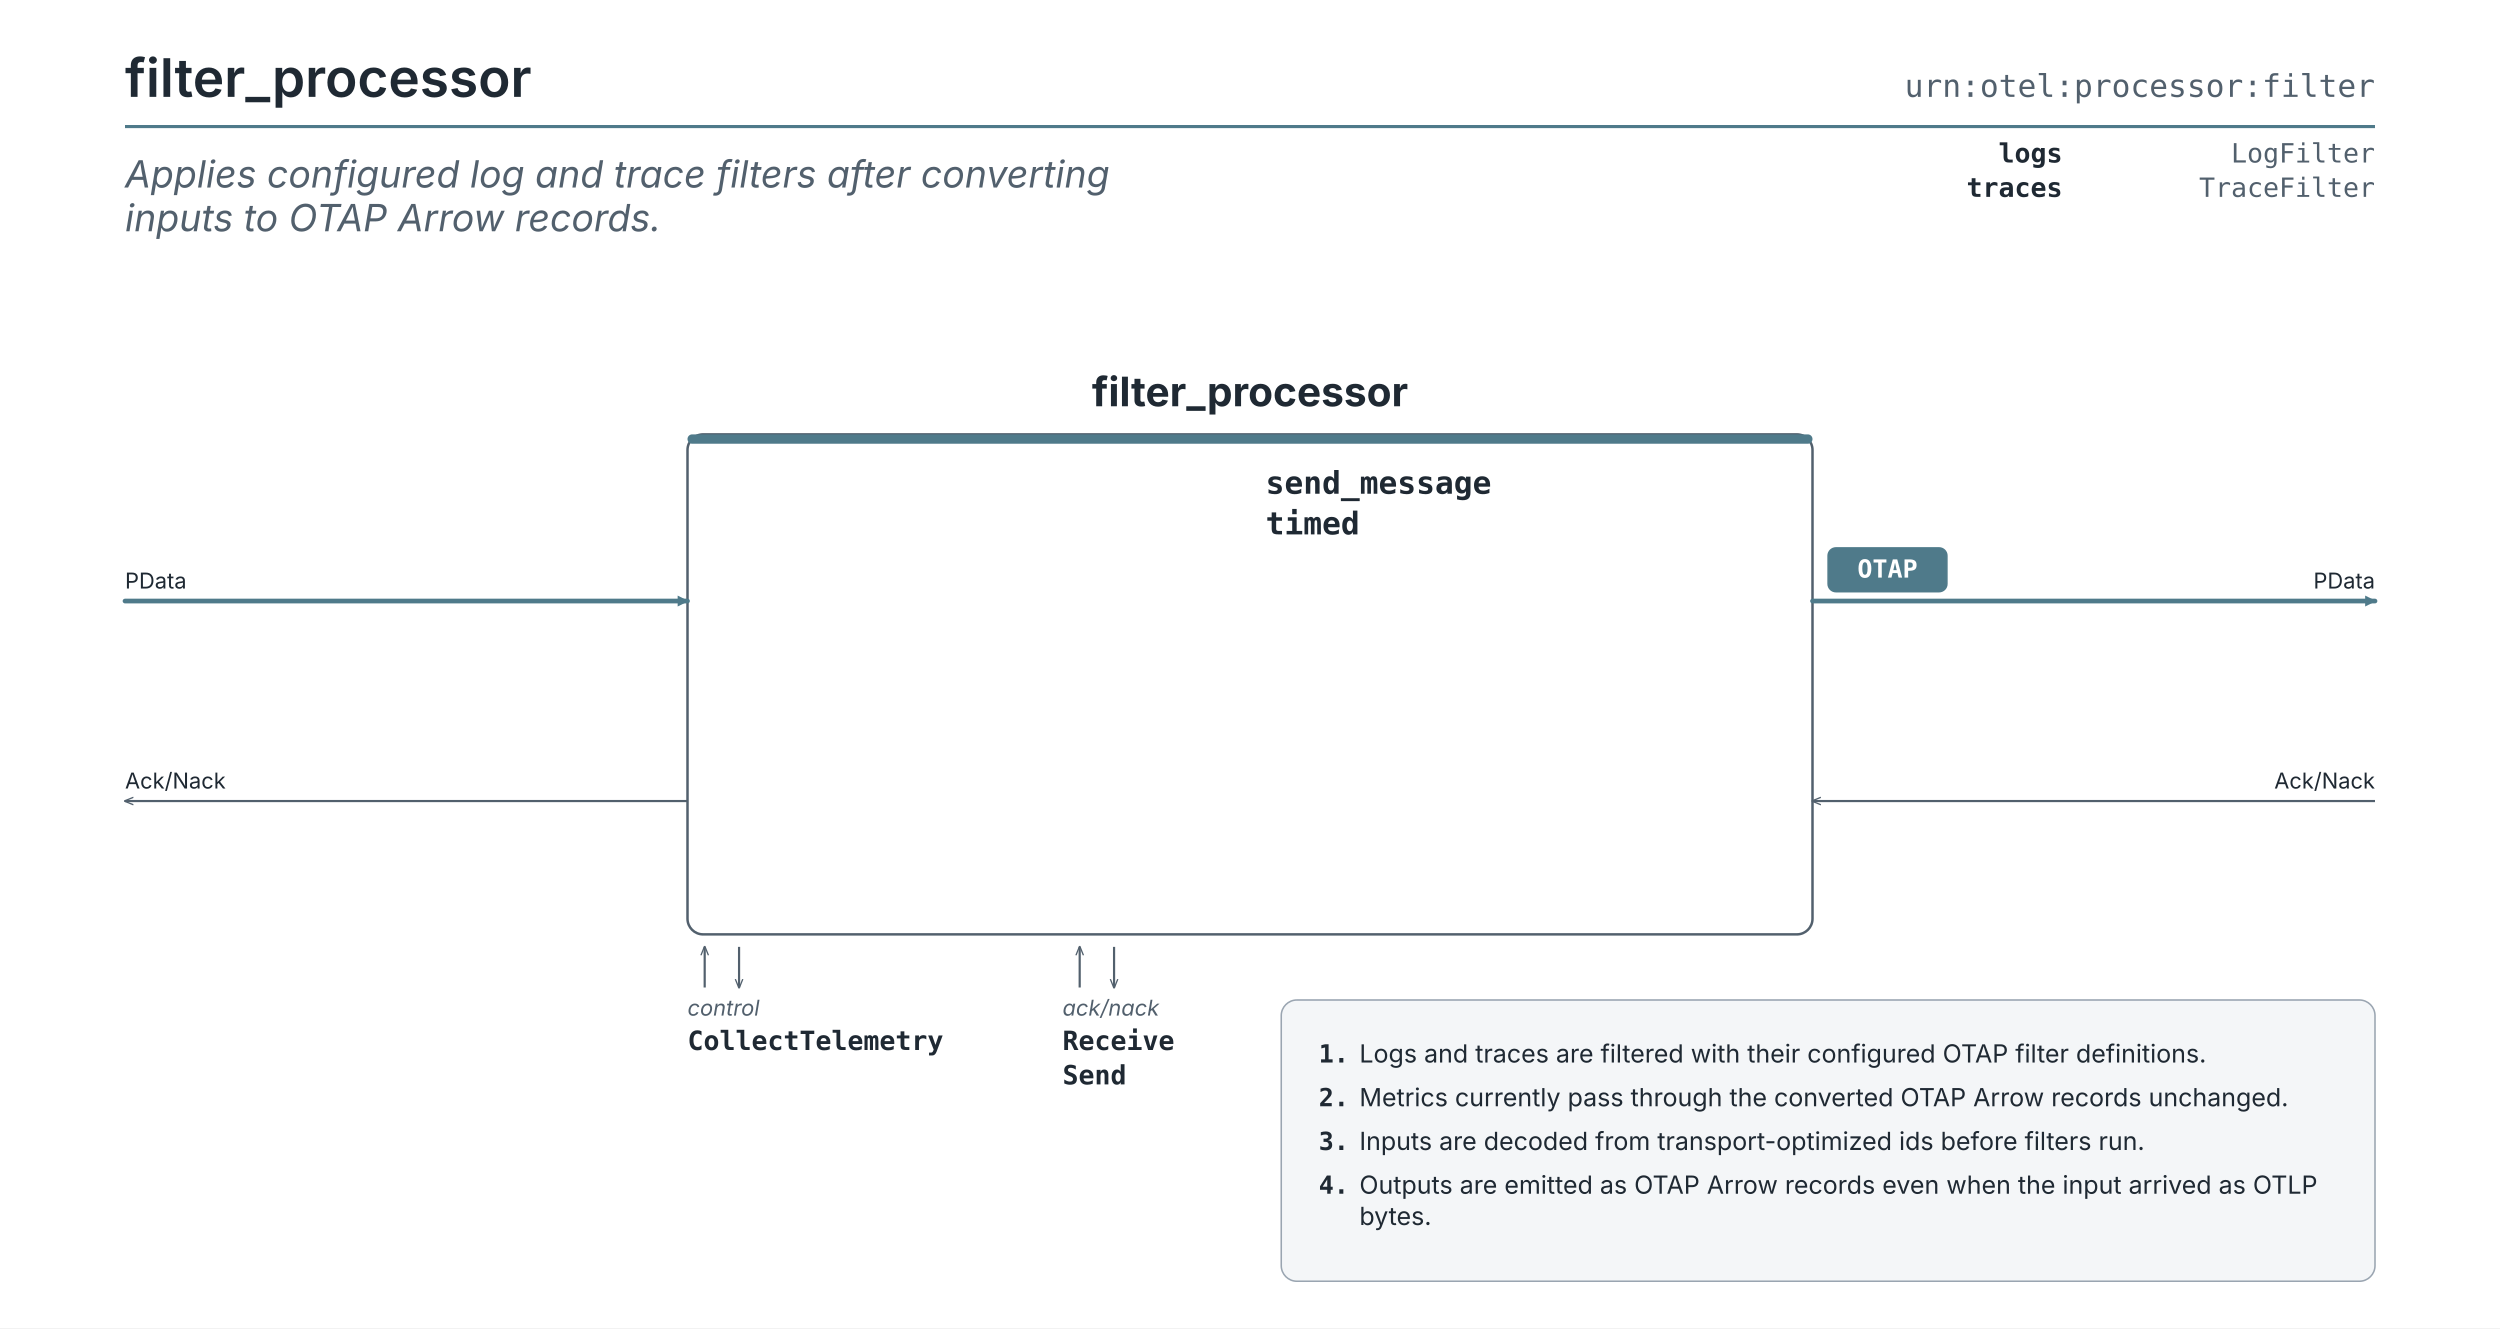
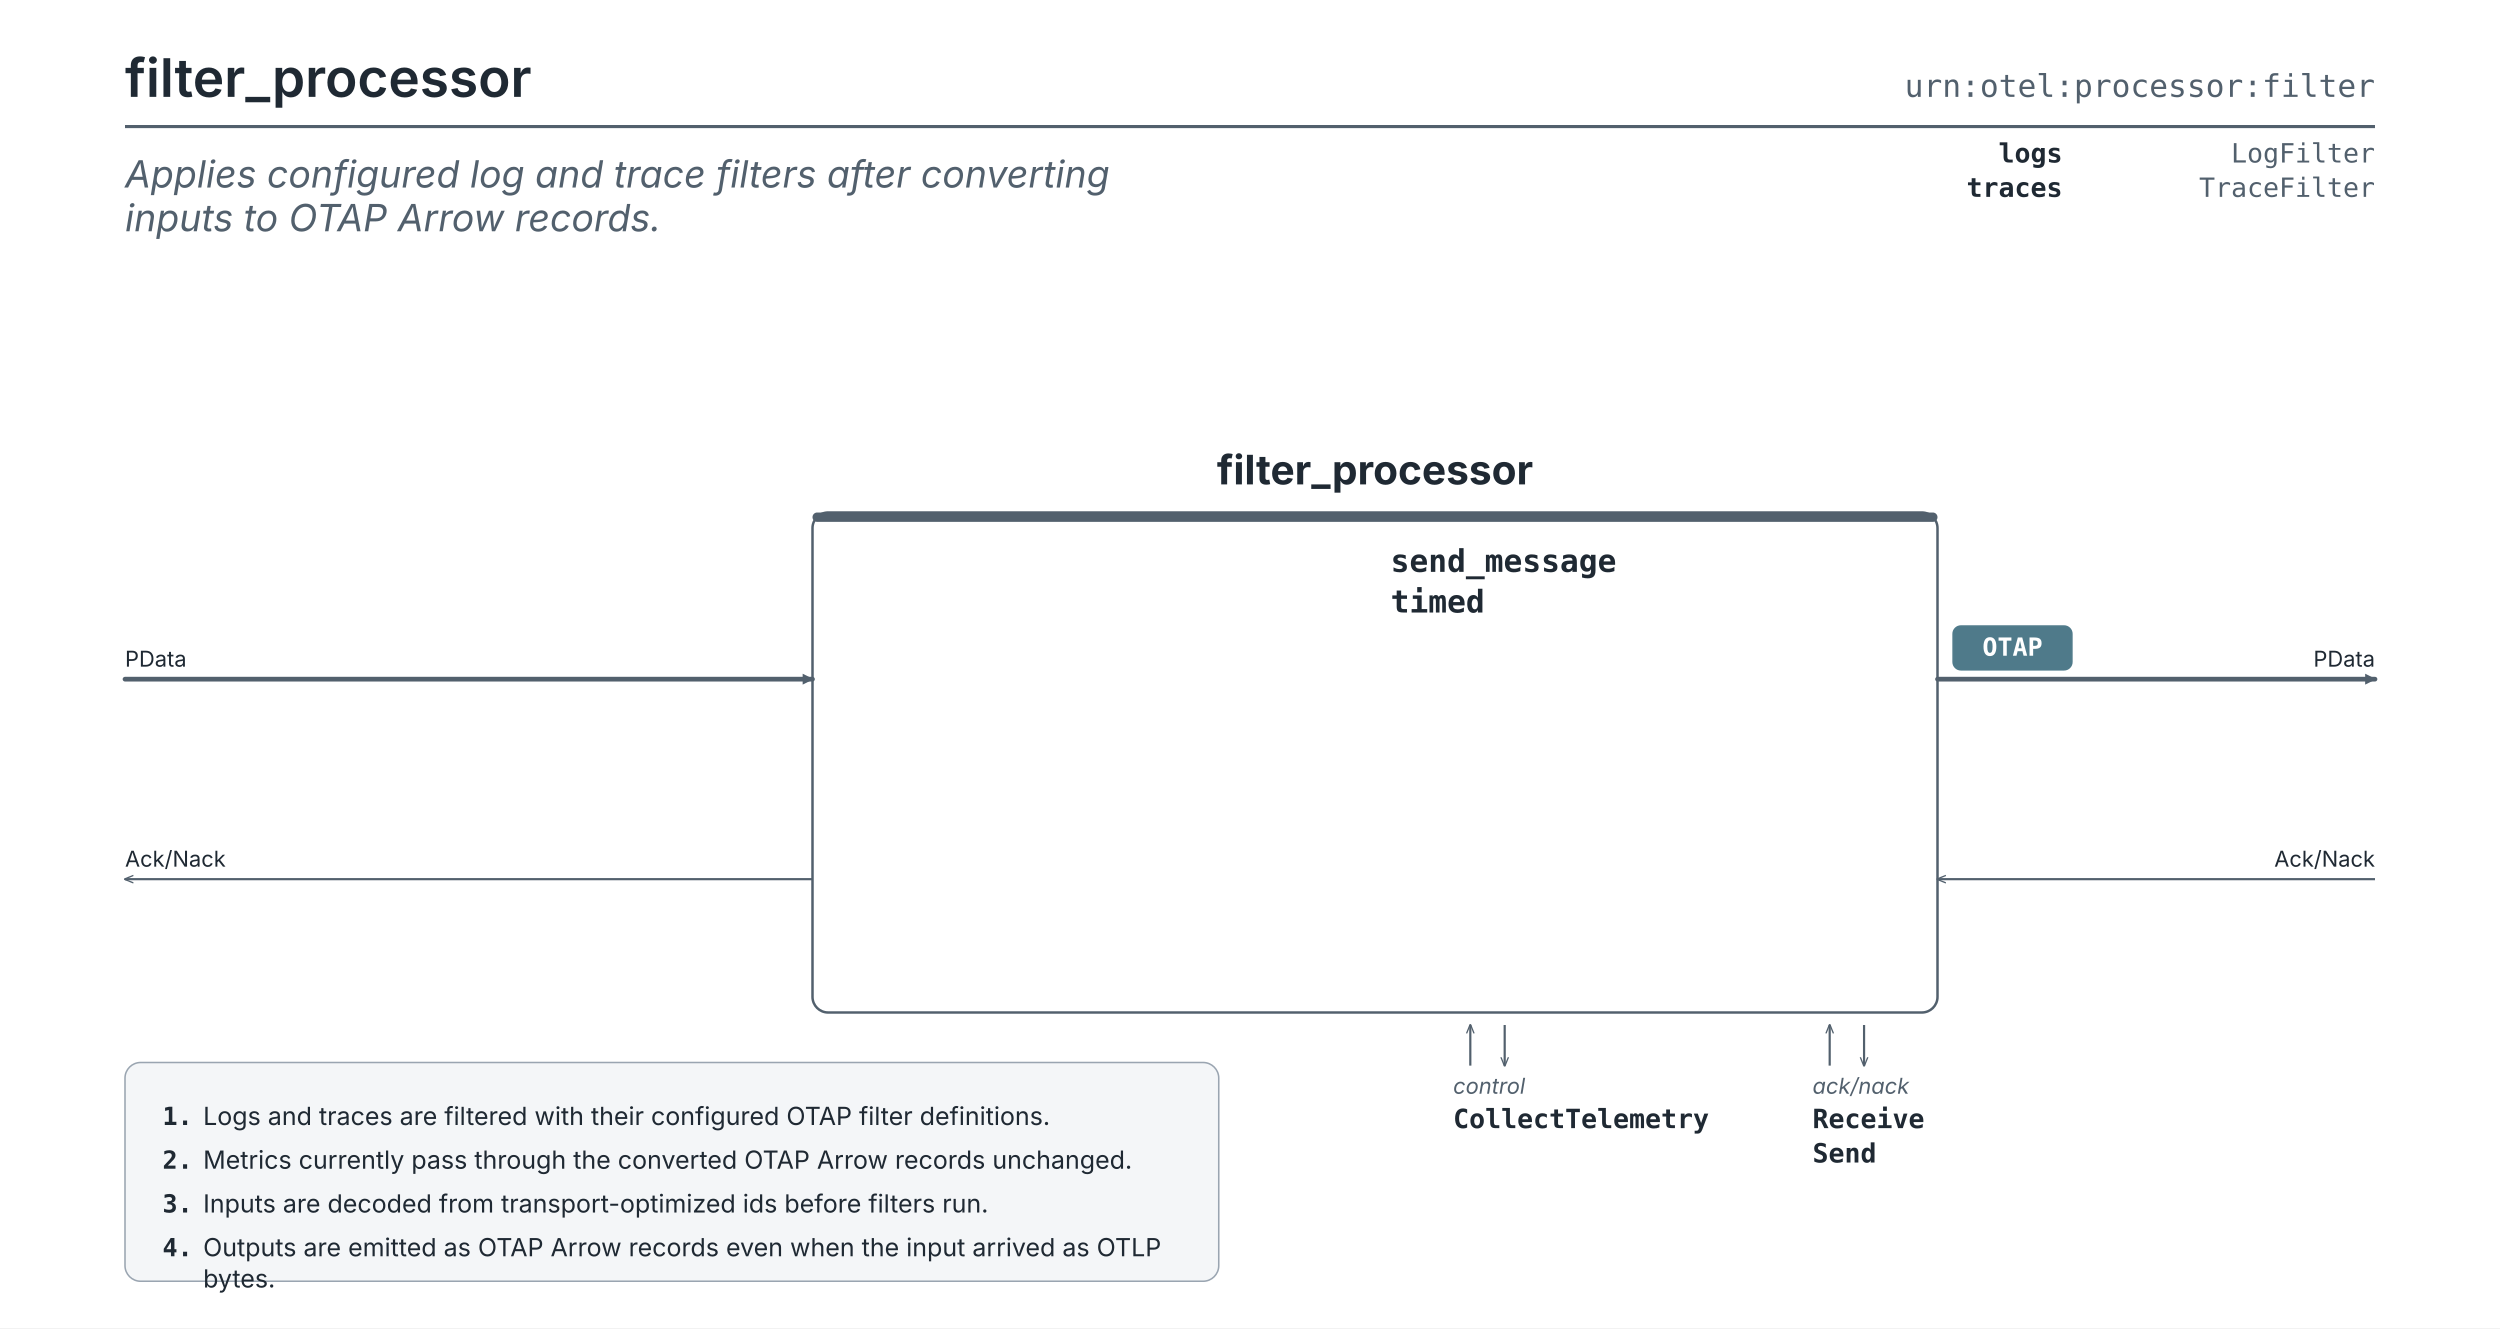
<svg xmlns="http://www.w3.org/2000/svg" width="1600" height="850" viewBox="0 0 1600 850" font-family="Inter, 'Helvetica Neue', Arial, sans-serif">
  <rect width="1600" height="850" fill="#ffffff" />
  <defs>
    <marker id="ah-pdata" viewBox="0 0 10 10" refX="9" refY="5" markerWidth="7" markerHeight="7" orient="auto-start-reverse" markerUnits="userSpaceOnUse">
      <path d="M0,0 L10,5 L0,10 z" fill="context-stroke" />
    </marker>
    <marker id="ah-ctrl" viewBox="0 0 10 10" refX="9" refY="5" markerWidth="6" markerHeight="6" orient="auto-start-reverse" markerUnits="userSpaceOnUse">
      <path d="M0,1 L10,5 L0,9" fill="none" stroke="context-stroke" stroke-width="1.4" />
    </marker>
  </defs>
-   <rect x="80" y="80" width="1440" height="2" fill="#4f7a8a" />
+   <rect x="80" y="80" width="1440" height="2" fill="#52606d" />
  <text x="80" y="62" font-size="34" font-weight="600" fill="#1f2933">filter_processor</text>
  <text x="1520" y="62" font-size="20" font-family="'JetBrains Mono', Menlo, Consolas, monospace" fill="#52606d" text-anchor="end">urn:otel:processor:filter</text>
  <text x="80" y="120" font-size="24" font-style="italic" fill="#52606d">
    <tspan x="80" dy="0">Applies configured log and trace filters after converting</tspan>
    <tspan x="80" dy="28">inputs to OTAP Arrow records.</tspan>
  </text>
  <text x="1320" y="104" text-anchor="end" font-size="17" font-weight="700" font-family="'JetBrains Mono', Menlo, Consolas, monospace" fill="#1f2933">logs</text>
  <text x="1520" y="104" text-anchor="end" font-size="17" font-family="'JetBrains Mono', Menlo, Consolas, monospace" fill="#52606d">LogFilter</text>
  <text x="1320" y="126" text-anchor="end" font-size="17" font-weight="700" font-family="'JetBrains Mono', Menlo, Consolas, monospace" fill="#1f2933">traces</text>
  <text x="1520" y="126" text-anchor="end" font-size="17" font-family="'JetBrains Mono', Menlo, Consolas, monospace" fill="#52606d">TraceFilter</text>
-   <text x="800.0" y="260" text-anchor="middle" font-size="26" font-weight="700" fill="#1f2933">filter_processor</text>
+   <text x="880.0" y="310" text-anchor="middle" font-size="26" font-weight="700" fill="#1f2933">filter_processor</text>
  <g>
-     <rect x="440.0" y="278" width="720" height="320" rx="10" ry="10" fill="white" stroke="#52606d" stroke-width="1.6" />
-     <rect x="440.0" y="278" width="720" height="6" rx="3" ry="3" fill="#4f7a8a" />
-     <text x="800.0" y="306" text-anchor="middle" font-size="26" font-weight="600" fill="#1f2933" />
+     <rect x="520.0" y="328" width="720" height="320" rx="10" ry="10" fill="white" stroke="#52606d" stroke-width="1.6" />
+     <rect x="520.0" y="328" width="720" height="6" rx="3" ry="3" fill="#52606d" />
+     <text x="880.0" y="356" text-anchor="middle" font-size="26" font-weight="600" fill="#1f2933" />
  </g>
-   <text x="810.0" y="316" font-size="20" font-weight="700" font-family="'JetBrains Mono', Menlo, Consolas, monospace" fill="#1f2933">send_message</text>
-   <text x="810.0" y="342" font-size="20" font-weight="700" font-family="'JetBrains Mono', Menlo, Consolas, monospace" fill="#1f2933">timed</text>
-   <line x1="80" y1="384.667" x2="440.0" y2="384.667" stroke="#4f7a8a" stroke-width="3.0" stroke-linecap="round" marker-end="url(#ah-pdata)" />
-   <line x1="1160.0" y1="384.667" x2="1520" y2="384.667" stroke="#4f7a8a" stroke-width="3.0" stroke-linecap="round" marker-end="url(#ah-pdata)" />
+   <text x="890.0" y="366" font-size="20" font-weight="700" font-family="'JetBrains Mono', Menlo, Consolas, monospace" fill="#1f2933">send_message</text>
+   <text x="890.0" y="392" font-size="20" font-weight="700" font-family="'JetBrains Mono', Menlo, Consolas, monospace" fill="#1f2933">timed</text>
+   <line x1="80" y1="434.667" x2="520.0" y2="434.667" stroke="#52606d" stroke-width="3.0" stroke-linecap="round" marker-end="url(#ah-pdata)" />
+   <line x1="1240.0" y1="434.667" x2="1520" y2="434.667" stroke="#52606d" stroke-width="3.0" stroke-linecap="round" marker-end="url(#ah-pdata)" />
  <g>
-     <rect x="1170.0" y="350.667" width="76" height="28" rx="5" ry="5" fill="#4f7a8a" stroke="#4f7a8a" />
-     <text x="1208.0" y="369.667" text-anchor="middle" font-size="16" font-weight="700" font-family="'JetBrains Mono', Menlo, Consolas, monospace" fill="white">OTAP</text>
+     <rect x="1250.0" y="400.667" width="76" height="28" rx="5" ry="5" fill="#4f7a8a" stroke="#4f7a8a" />
+     <text x="1288.0" y="419.667" text-anchor="middle" font-size="16" font-weight="700" font-family="'JetBrains Mono', Menlo, Consolas, monospace" fill="white">OTAP</text>
  </g>
-   <line x1="1520" y1="512.667" x2="1160.0" y2="512.667" stroke="#52606d" stroke-width="1.4" marker-end="url(#ah-ctrl)" />
-   <line x1="440.0" y1="512.667" x2="80" y2="512.667" stroke="#52606d" stroke-width="1.4" marker-end="url(#ah-ctrl)" />
-   <text x="80" y="376.667" text-anchor="start" font-size="14" fill="#1f2933">PData</text>
-   <text x="80" y="504.667" text-anchor="start" font-size="14" fill="#1f2933">Ack/Nack</text>
-   <text x="1520" y="376.667" text-anchor="end" font-size="14" fill="#1f2933">PData</text>
-   <text x="1520" y="504.667" text-anchor="end" font-size="14" fill="#1f2933">Ack/Nack</text>
-   <line x1="451.0" y1="632" x2="451.0" y2="606" stroke="#52606d" stroke-width="1.4" marker-end="url(#ah-ctrl)" />
-   <line x1="473.0" y1="606" x2="473.0" y2="632" stroke="#52606d" stroke-width="1.4" marker-end="url(#ah-ctrl)" />
-   <text x="440.0" y="650" font-size="14" font-style="italic" fill="#52606d">control</text>
-   <text x="440.0" y="672" font-size="17" font-weight="700" font-family="'JetBrains Mono', Menlo, Consolas, monospace" fill="#1f2933">CollectTelemetry</text>
-   <line x1="691.0" y1="632" x2="691.0" y2="606" stroke="#52606d" stroke-width="1.4" marker-end="url(#ah-ctrl)" />
-   <line x1="713.0" y1="606" x2="713.0" y2="632" stroke="#52606d" stroke-width="1.4" marker-end="url(#ah-ctrl)" />
-   <text x="680.0" y="650" font-size="14" font-style="italic" fill="#52606d">ack/nack</text>
-   <text x="680.0" y="672" font-size="17" font-weight="700" font-family="'JetBrains Mono', Menlo, Consolas, monospace" fill="#1f2933">Receive</text>
-   <text x="680.0" y="694" font-size="17" font-weight="700" font-family="'JetBrains Mono', Menlo, Consolas, monospace" fill="#1f2933">Send</text>
-   <rect x="820" y="640" width="700" height="180" rx="10" ry="10" fill="#f4f6f8" stroke="#9aa5b1" stroke-width="1" />
-   <text x="844" y="680" font-size="16" font-weight="700" font-family="'JetBrains Mono', Menlo, Consolas, monospace" fill="#1f2933">1.</text>
-   <text x="870" y="680" font-size="16" fill="#1f2933">Logs and traces are filtered with their configured OTAP filter definitions.</text>
-   <text x="844" y="708" font-size="16" font-weight="700" font-family="'JetBrains Mono', Menlo, Consolas, monospace" fill="#1f2933">2.</text>
-   <text x="870" y="708" font-size="16" fill="#1f2933">Metrics currently pass through the converted OTAP Arrow records unchanged.</text>
-   <text x="844" y="736" font-size="16" font-weight="700" font-family="'JetBrains Mono', Menlo, Consolas, monospace" fill="#1f2933">3.</text>
-   <text x="870" y="736" font-size="16" fill="#1f2933">Inputs are decoded from transport-optimized ids before filters run.</text>
-   <text x="844" y="764" font-size="16" font-weight="700" font-family="'JetBrains Mono', Menlo, Consolas, monospace" fill="#1f2933">4.</text>
-   <text x="870" y="764" font-size="16" fill="#1f2933">Outputs are emitted as OTAP Arrow records even when the input arrived as OTLP</text>
-   <text x="870" y="784" font-size="16" fill="#1f2933">bytes.</text>
+   <line x1="1520" y1="562.667" x2="1240.0" y2="562.667" stroke="#52606d" stroke-width="1.4" marker-end="url(#ah-ctrl)" />
+   <line x1="520.0" y1="562.667" x2="80" y2="562.667" stroke="#52606d" stroke-width="1.4" marker-end="url(#ah-ctrl)" />
+   <text x="80" y="426.667" text-anchor="start" font-size="14" fill="#1f2933">PData</text>
+   <text x="80" y="554.667" text-anchor="start" font-size="14" fill="#1f2933">Ack/Nack</text>
+   <text x="1520" y="426.667" text-anchor="end" font-size="14" fill="#1f2933">PData</text>
+   <text x="1520" y="554.667" text-anchor="end" font-size="14" fill="#1f2933">Ack/Nack</text>
+   <line x1="941.0" y1="682" x2="941.0" y2="656" stroke="#52606d" stroke-width="1.4" marker-end="url(#ah-ctrl)" />
+   <line x1="963.0" y1="656" x2="963.0" y2="682" stroke="#52606d" stroke-width="1.4" marker-end="url(#ah-ctrl)" />
+   <text x="930.0" y="700" font-size="14" font-style="italic" fill="#52606d">control</text>
+   <text x="930.0" y="722" font-size="17" font-weight="700" font-family="'JetBrains Mono', Menlo, Consolas, monospace" fill="#1f2933">CollectTelemetry</text>
+   <line x1="1171.0" y1="682" x2="1171.0" y2="656" stroke="#52606d" stroke-width="1.4" marker-end="url(#ah-ctrl)" />
+   <line x1="1193.0" y1="656" x2="1193.0" y2="682" stroke="#52606d" stroke-width="1.4" marker-end="url(#ah-ctrl)" />
+   <text x="1160.0" y="700" font-size="14" font-style="italic" fill="#52606d">ack/nack</text>
+   <text x="1160.0" y="722" font-size="17" font-weight="700" font-family="'JetBrains Mono', Menlo, Consolas, monospace" fill="#1f2933">Receive</text>
+   <text x="1160.0" y="744" font-size="17" font-weight="700" font-family="'JetBrains Mono', Menlo, Consolas, monospace" fill="#1f2933">Send</text>
+   <rect x="80" y="680" width="700" height="140" rx="10" ry="10" fill="#f4f6f8" stroke="#9aa5b1" stroke-width="1" />
+   <text x="104" y="720" font-size="16" font-weight="700" font-family="'JetBrains Mono', Menlo, Consolas, monospace" fill="#1f2933">1.</text>
+   <text x="130" y="720" font-size="16" fill="#1f2933">Logs and traces are filtered with their configured OTAP filter definitions.</text>
+   <text x="104" y="748" font-size="16" font-weight="700" font-family="'JetBrains Mono', Menlo, Consolas, monospace" fill="#1f2933">2.</text>
+   <text x="130" y="748" font-size="16" fill="#1f2933">Metrics currently pass through the converted OTAP Arrow records unchanged.</text>
+   <text x="104" y="776" font-size="16" font-weight="700" font-family="'JetBrains Mono', Menlo, Consolas, monospace" fill="#1f2933">3.</text>
+   <text x="130" y="776" font-size="16" fill="#1f2933">Inputs are decoded from transport-optimized ids before filters run.</text>
+   <text x="104" y="804" font-size="16" font-weight="700" font-family="'JetBrains Mono', Menlo, Consolas, monospace" fill="#1f2933">4.</text>
+   <text x="130" y="804" font-size="16" fill="#1f2933">Outputs are emitted as OTAP Arrow records even when the input arrived as OTLP</text>
+   <text x="130" y="824" font-size="16" fill="#1f2933">bytes.</text>
</svg>
